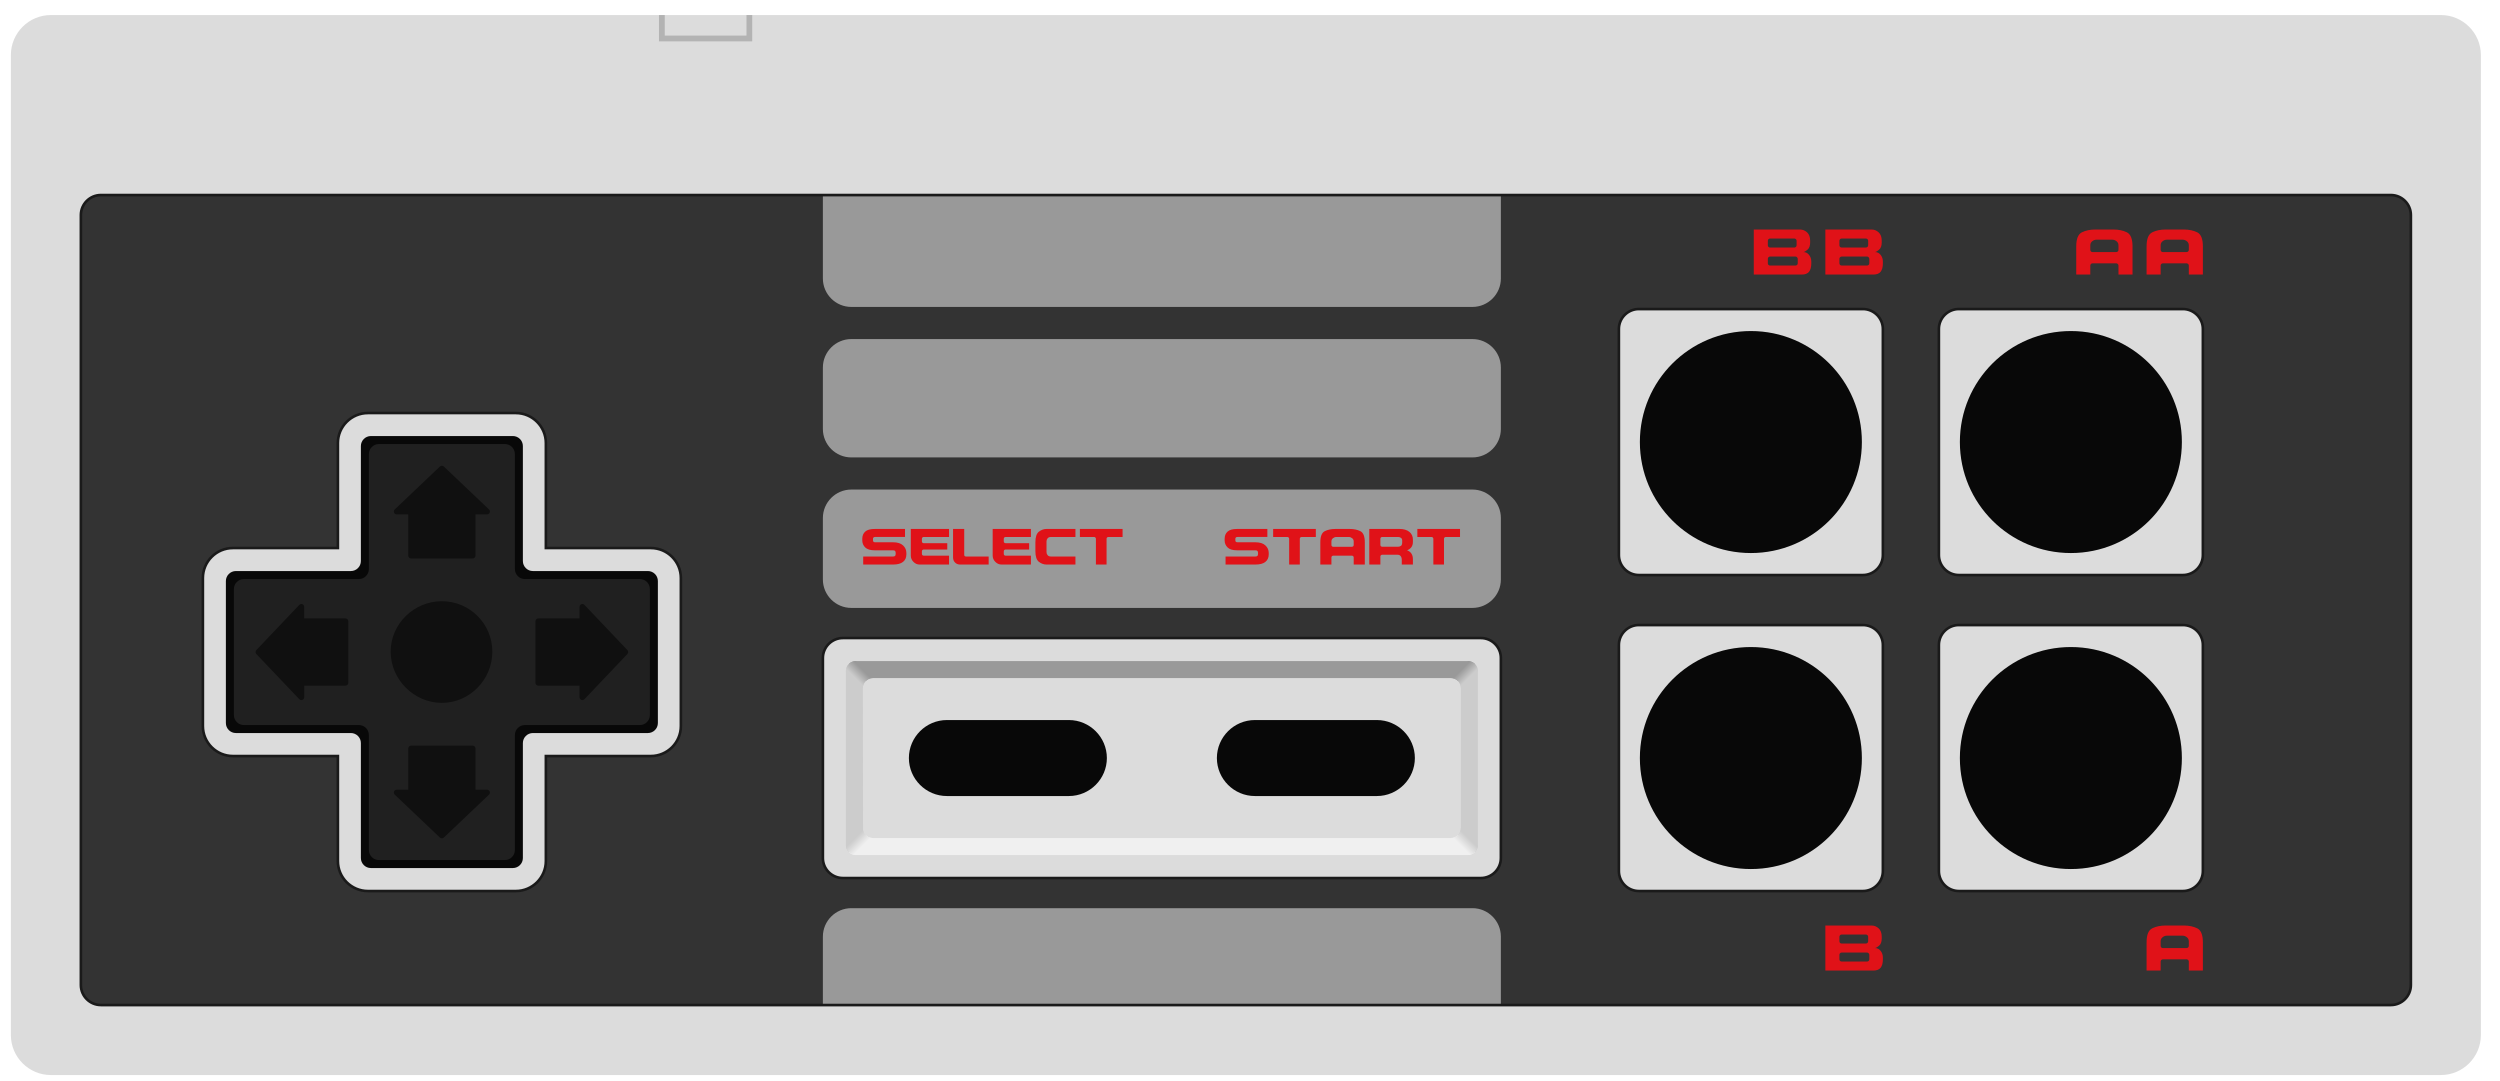
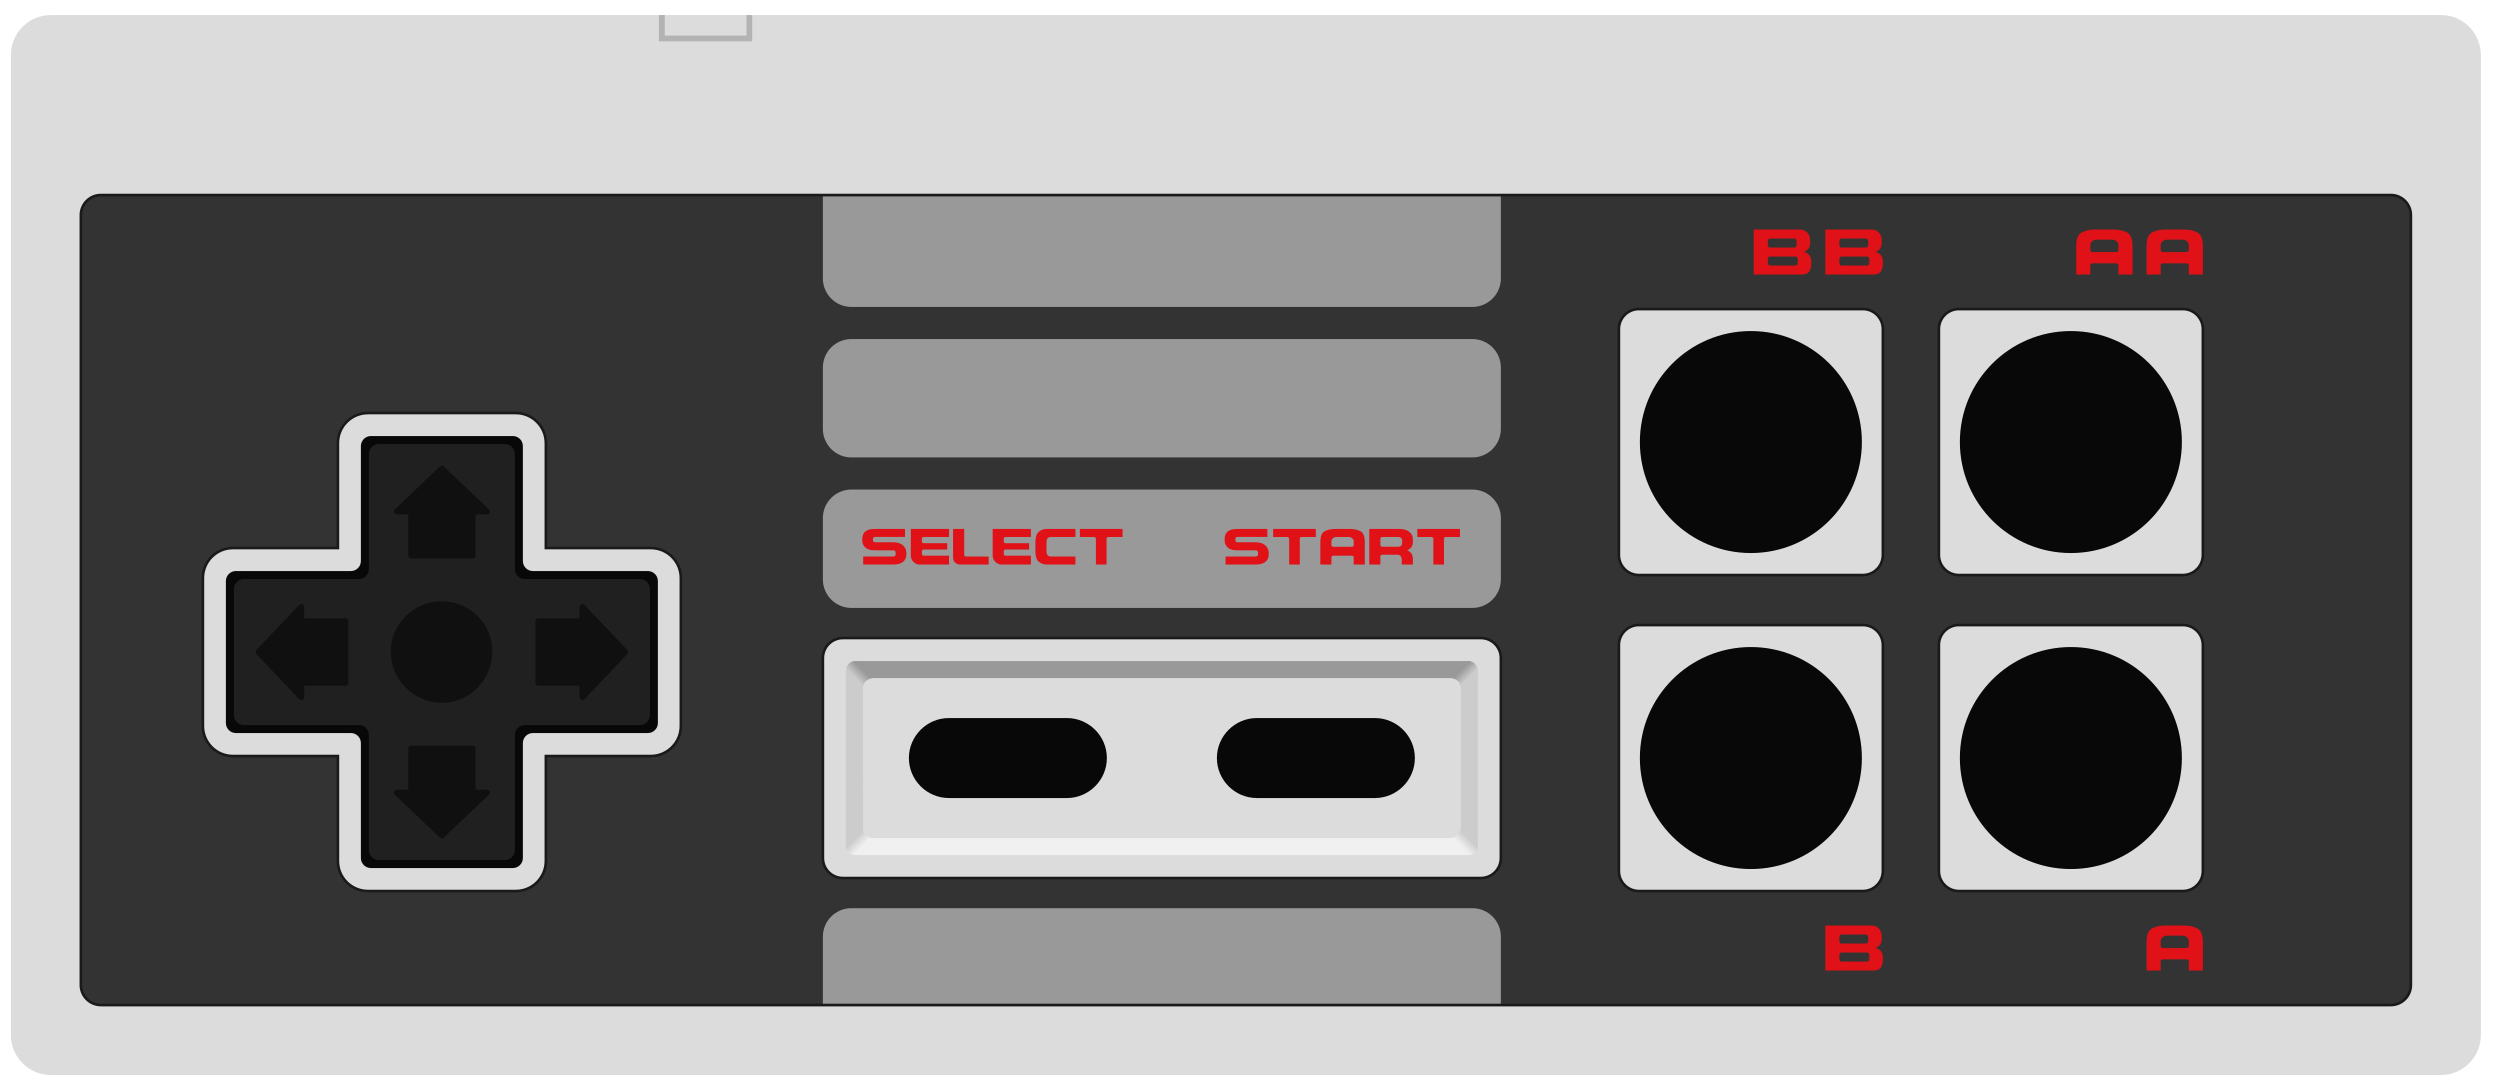
- <svg xmlns="http://www.w3.org/2000/svg" xmlns:xlink="http://www.w3.org/1999/xlink" xml:space="preserve" viewBox="0 0 472 204" width="472px" height="204px" version="1.1" style="shape-rendering:geometricPrecision; fill-rule:evenodd; clip-rule:evenodd">
+ <svg xmlns="http://www.w3.org/2000/svg" xmlns:xlink="http://www.w3.org/1999/xlink" xml:space="preserve" viewBox="0 0 472 204" width="472px" height="204px" version="1.1" style="shape-rendering:geometricPrecision; text-rendering:geometricPrecision; image-rendering:optimizeQuality; fill-rule:evenodd; clip-rule:evenodd">
  <defs>
    <style type="text/css">
    .str0 {stroke:#1A1A1A;stroke-width:0.5}
    .fil11 {fill:none}
    .fil12 {fill:#080808}
    .fil13 {fill:#202020}
    .fil9 {fill:#333333}
    .fil3 {fill:#999999}
    .fil1 {fill:#B3B3B3}
    .fil2 {fill:#CCCCCC}
    .fil0 {fill:gainsboro}
    .fil10 {fill:#E01218}
    .fil4 {fill:#F0F0F0}
    .fil14 {fill:black;fill-opacity:0.5}
    .fil6 {fill:url(#id0)}
    .fil7 {fill:url(#id1)}
    .fil5 {fill:url(#id2)}
    .fil8 {fill:url(#id3)}
  </style>
    <linearGradient id="id0" gradientUnits="userSpaceOnUse" x1="277.194" y1="128.075" x2="275.753" y2="126.633">
      <stop offset="0" style="stop-opacity:1; stop-color:#CCCCCC" />
      <stop offset="1" style="stop-opacity:1; stop-color:#999999" />
    </linearGradient>
    <linearGradient id="id1" gradientUnits="userSpaceOnUse" x1="161.53" y1="158.162" x2="162.971" y2="159.604">
      <stop offset="0" style="stop-opacity:1; stop-color:#CCCCCC" />
      <stop offset="1" style="stop-opacity:1; stop-color:#F0F0F0" />
    </linearGradient>
    <linearGradient id="id2" gradientUnits="userSpaceOnUse" xlink:href="#id0" x1="161.529" y1="128.075" x2="162.971" y2="126.633">
  </linearGradient>
    <linearGradient id="id3" gradientUnits="userSpaceOnUse" xlink:href="#id1" x1="277.194" y1="158.162" x2="275.752" y2="159.604">
  </linearGradient>
  </defs>
  <g>
    <g id="shell">
      <path class="fil0" d="M9.605 2.84l451.232 0c4.16,0 7.552,3.392 7.552,7.552l0 185.024c0,4.16 -3.392,7.552 -7.552,7.552l-451.232 0c-4.159,0 -7.552,-3.392 -7.552,-7.552l0 -185.024c0,-4.16 3.393,-7.552 7.552,-7.552z" />
      <polygon class="fil1" points="125.503,6.718 140.934,6.718 140.934,2.84 142.023,2.84 142.023,7.807 124.414,7.807 124.414,2.84 125.503,2.84 " />
      <g id="border">
        <path class="fil2" d="M159.702 159.544l-0.001 -32.85c0,-0.52 0.213,-0.992 0.555,-1.334l3.209 3.208c-0.343,0.342 -0.556,0.817 -0.555,1.334l0.032 26.779c0.001,0.517 0.213,0.992 0.555,1.334l-3.241 2.863c-0.342,-0.342 -0.554,-0.814 -0.554,-1.334z" />
        <path class="fil2" d="M279.022 159.544l0.001 -32.85c0,-0.52 -0.212,-0.992 -0.554,-1.334l-3.211 3.208c0.342,0.342 0.555,0.817 0.555,1.334l0 26.432c0,0.517 -0.213,0.993 -0.555,1.335l3.21 3.209c0.342,-0.342 0.554,-0.814 0.554,-1.334z" />
        <path class="fil3" d="M161.59 124.805l115.545 0c0.52,0 0.992,0.212 1.334,0.554l-3.211 3.209c-0.342,-0.342 -0.816,-0.554 -1.334,-0.554l-109.125 0c-0.518,0 -0.992,0.212 -1.334,0.554l-3.209 -3.209c0.342,-0.342 0.814,-0.554 1.334,-0.554z" />
        <path class="fil4" d="M161.591 161.432l115.543 0c0.52,0 0.992,-0.212 1.334,-0.554l-3.21 -3.209c-0.342,0.342 -0.815,0.554 -1.334,0.554l-109.125 0c-0.518,0 -0.992,-0.212 -1.334,-0.554l-3.209 3.209c0.343,0.342 0.815,0.554 1.335,0.554z" />
        <path class="fil5" d="M161.59 124.805l3.209 3.209c-1.04,0 -1.889,0.848 -1.889,1.888l-3.209 -3.208c0,-1.04 0.848,-1.889 1.889,-1.889z" />
        <path class="fil6" d="M277.135 124.805l-3.211 3.209c1.04,0 1.889,0.848 1.889,1.888l3.21 -3.208c0,-1.04 -0.848,-1.889 -1.888,-1.889z" />
        <path class="fil7" d="M161.591 161.432l3.208 -3.209c-1.04,0 -1.889,-0.848 -1.889,-1.889l-3.208 3.21c0,1.04 0.848,1.888 1.889,1.888z" />
        <path class="fil8" d="M277.134 161.432l-3.21 -3.209c1.04,0 1.889,-0.848 1.889,-1.889l3.209 3.21c0,1.04 -0.848,1.888 -1.888,1.888z" />
      </g>
    </g>
    <g id="shield">
      <path class="fil9" d="M19.045 189.752l432.352 0c2.08,0 3.776,-1.696 3.776,-3.776l0 -145.376c0,-2.08 -1.696,-3.776 -3.776,-3.776l-432.352 0c-2.079,0 -3.776,1.696 -3.776,3.776l0 145.376c0,2.08 1.697,3.776 3.776,3.776zm24.922 -47.011l19.824 0 0 19.824c0,3.119 2.544,5.664 5.664,5.664l27.942 0c3.12,0 5.664,-2.545 5.664,-5.664l0 -19.824 19.824 0c3.12,0 5.664,-2.545 5.664,-5.664l0 -27.943c0,-3.119 -2.544,-5.664 -5.664,-5.664l-19.824 0 0 -19.824c0,-3.119 -2.544,-5.664 -5.664,-5.664l-27.942 0c-3.12,0 -5.664,2.545 -5.664,5.664l0 19.824 -19.824 0c-3.12,0 -5.664,2.545 -5.664,5.664l0 27.943c0,3.119 2.544,5.664 5.664,5.664zm115.168 -22.279l120.454 0c2.08,0 3.776,1.697 3.776,3.776l0 37.76c0,2.08 -1.696,3.776 -3.776,3.776l-120.454 0c-2.08,0 -3.776,-1.696 -3.776,-3.776l0 -37.76c0,-2.079 1.696,-3.776 3.776,-3.776zm210.701 47.767l42.291 0c2.08,0 3.776,-1.696 3.776,-3.776l0 -42.669c0,-2.08 -1.696,-3.776 -3.776,-3.776l-42.291 0c-2.08,0 -3.776,1.696 -3.776,3.776l0 42.669c0,2.08 1.696,3.776 3.776,3.776zm-60.416 0l42.291 0c2.08,0 3.776,-1.696 3.776,-3.776l0 -42.669c0,-2.08 -1.696,-3.776 -3.776,-3.776l-42.291 0c-2.08,0 -3.776,1.696 -3.776,3.776l0 42.669c0,2.08 1.696,3.776 3.776,3.776zm60.416 -59.661l42.291 0c2.08,0 3.776,-1.696 3.776,-3.776l0 -42.669c0,-2.08 -1.696,-3.776 -3.776,-3.776l-42.291 0c-2.08,0 -3.776,1.696 -3.776,3.776l0 42.669c0,2.08 1.696,3.776 3.776,3.776zm-60.416 0l42.291 0c2.08,0 3.776,-1.696 3.776,-3.776l0 -42.669c0,-2.08 -1.696,-3.776 -3.776,-3.776l-42.291 0c-2.08,0 -3.776,1.696 -3.776,3.776l0 42.669c0,2.08 1.696,3.776 3.776,3.776z" />
      <path class="fil3" d="M283.365 189.752l0 -12.919c0,-2.957 -2.414,-5.371 -5.371,-5.371l-117.263 0c-2.958,0 -5.372,2.414 -5.372,5.371l0 12.919 128.006 0zm-122.634 -97.325l117.263 0c2.958,0 5.371,2.414 5.371,5.372l0 11.604c0,2.958 -2.413,5.372 -5.371,5.372l-117.263 0c-2.958,0 -5.372,-2.413 -5.372,-5.372l0 -11.604c0,-2.959 2.413,-5.372 5.372,-5.372zm0 -28.412l117.263 0c2.958,0 5.371,2.413 5.371,5.371l0 11.604c0,2.958 -2.413,5.372 -5.371,5.372l-117.263 0c-2.958,0 -5.372,-2.413 -5.372,-5.372l0 -11.604c0,-2.959 2.413,-5.371 5.372,-5.371zm122.634 -27.191l0 15.753c0,2.958 -2.414,5.372 -5.371,5.372l-117.263 0c-2.958,0 -5.372,-2.413 -5.372,-5.372l0 -15.753 128.006 0z" />
      <path id="label-select" class="fil10" d="M162.972 106.587l0 -1.516 5.627 0c0.195,0 0.328,-0.041 0.397,-0.125 0.071,-0.085 0.106,-0.21 0.106,-0.377l0 -0.169c0,-0.166 -0.035,-0.292 -0.106,-0.376 -0.069,-0.084 -0.202,-0.125 -0.397,-0.125l-3.445 0c-0.841,0 -1.443,-0.183 -1.807,-0.549 -0.364,-0.365 -0.547,-0.799 -0.547,-1.303l0 -0.335c0,-0.559 0.183,-1.007 0.547,-1.343 0.364,-0.335 0.966,-0.503 1.807,-0.503l5.712 0 0 1.511 -5.624 0c-0.155,0 -0.262,0.032 -0.325,0.098 -0.063,0.067 -0.095,0.145 -0.095,0.237l0 0.335c0,0.099 0.032,0.178 0.095,0.24 0.063,0.063 0.17,0.095 0.325,0.095l3.362 0c0.839,0 1.47,0.198 1.889,0.59 0.422,0.393 0.631,0.871 0.631,1.432l0 0.253c0,0.615 -0.209,1.091 -0.631,1.426 -0.421,0.336 -1.054,0.504 -1.896,0.504l-5.625 0zm10.664 0c-0.449,0 -0.839,-0.168 -1.175,-0.504 -0.335,-0.336 -0.503,-0.729 -0.503,-1.177l0 -5.04 7.221 0 0 1.516 -4.787 0c-0.099,0 -0.179,0.033 -0.242,0.099 -0.063,0.066 -0.095,0.145 -0.095,0.237l0 0.501c0,0.099 0.032,0.177 0.095,0.24 0.063,0.063 0.143,0.095 0.242,0.095l4.452 0 0 1.194 -4.452 0c-0.099,0 -0.179,0.034 -0.242,0.101 -0.063,0.066 -0.095,0.145 -0.095,0.238l0 0.484c0,0.098 0.032,0.181 0.095,0.244 0.063,0.062 0.143,0.095 0.242,0.095l4.787 0 0 1.677 -5.543 0zm7.646 0c-0.393,0 -0.714,-0.125 -0.966,-0.378 -0.253,-0.253 -0.379,-0.574 -0.379,-0.966l0 -5.377 2.108 0 0 4.87c0,0.111 0.029,0.195 0.085,0.25 0.055,0.056 0.139,0.085 0.25,0.085l4.279 0 0 1.516 -5.377 0zm7.813 0c-0.448,0 -0.839,-0.168 -1.174,-0.504 -0.336,-0.336 -0.504,-0.729 -0.504,-1.177l0 -5.04 7.221 0 0 1.516 -4.787 0c-0.099,0 -0.179,0.033 -0.242,0.099 -0.063,0.066 -0.095,0.145 -0.095,0.237l0 0.501c0,0.099 0.032,0.177 0.095,0.24 0.063,0.063 0.143,0.095 0.242,0.095l4.452 0 0 1.194 -4.452 0c-0.099,0 -0.179,0.034 -0.242,0.101 -0.063,0.066 -0.095,0.145 -0.095,0.238l0 0.484c0,0.098 0.032,0.181 0.095,0.244 0.063,0.062 0.143,0.095 0.242,0.095l4.787 0 0 1.677 -5.543 0zm8.488 0c-0.503,0 -0.98,-0.168 -1.428,-0.504 -0.448,-0.336 -0.672,-1.009 -0.672,-2.016l0 -1.681c0,-1.007 0.224,-1.679 0.672,-2.017 0.448,-0.335 0.925,-0.503 1.428,-0.503l5.46 0 0 1.516 -4.623 0c-0.279,0 -0.491,0.084 -0.63,0.251 -0.14,0.169 -0.21,0.364 -0.21,0.588l0 2.011c0,0.224 0.07,0.419 0.21,0.588 0.139,0.166 0.351,0.251 0.63,0.251l4.623 0 0 1.516 -5.46 0zm9.324 0l0 -4.869c0,-0.09 -0.034,-0.169 -0.1,-0.235 -0.066,-0.066 -0.145,-0.101 -0.235,-0.101l-2.687 0 0 -1.516 8.059 0 0 1.516 -2.688 0c-0.099,0 -0.18,0.035 -0.242,0.101 -0.063,0.066 -0.095,0.145 -0.095,0.235l0 4.869 -2.012 0z" />
      <path id="label-start" class="fil10" d="M231.385 106.587l0 -1.516 5.627 0c0.195,0 0.327,-0.041 0.397,-0.125 0.07,-0.085 0.106,-0.21 0.106,-0.377l0 -0.169c0,-0.166 -0.036,-0.292 -0.106,-0.376 -0.07,-0.084 -0.202,-0.125 -0.397,-0.125l-3.446 0c-0.84,0 -1.442,-0.183 -1.806,-0.549 -0.364,-0.365 -0.547,-0.799 -0.547,-1.303l0 -0.335c0,-0.559 0.183,-1.007 0.547,-1.343 0.364,-0.335 0.966,-0.503 1.806,-0.503l5.713 0 0 1.511 -5.625 0c-0.154,0 -0.261,0.032 -0.324,0.098 -0.063,0.067 -0.095,0.145 -0.095,0.237l0 0.335c0,0.099 0.032,0.178 0.095,0.24 0.063,0.063 0.17,0.095 0.324,0.095l3.363 0c0.839,0 1.469,0.198 1.889,0.59 0.421,0.393 0.631,0.871 0.631,1.432l0 0.253c0,0.615 -0.21,1.091 -0.631,1.426 -0.421,0.336 -1.054,0.504 -1.896,0.504l-5.625 0zm39.23 0l0 -4.869c0,-0.09 -0.034,-0.169 -0.1,-0.235 -0.067,-0.066 -0.145,-0.101 -0.235,-0.101l-2.687 0 0 -1.516 8.059 0 0 1.516 -2.689 0c-0.098,0 -0.179,0.035 -0.242,0.101 -0.062,0.066 -0.095,0.145 -0.095,0.235l0 4.869 -2.011 0zm-27.222 0l0 -4.869c0,-0.09 -0.035,-0.169 -0.101,-0.235 -0.066,-0.066 -0.145,-0.101 -0.235,-0.101l-2.686 0 0 -1.516 8.058 0 0 1.516 -2.688 0c-0.099,0 -0.18,0.035 -0.242,0.101 -0.063,0.066 -0.095,0.145 -0.095,0.235l0 4.869 -2.011 0zm11.849 -3.355c0.091,0 0.17,-0.032 0.236,-0.095 0.067,-0.063 0.101,-0.144 0.101,-0.242l0 -0.672c0,-0.253 -0.099,-0.455 -0.294,-0.61 -0.197,-0.154 -0.407,-0.231 -0.631,-0.231l-2.355 0c-0.224,0 -0.434,0.077 -0.631,0.231 -0.195,0.155 -0.294,0.357 -0.294,0.61l0 0.672c0,0.098 0.032,0.179 0.095,0.242 0.063,0.063 0.143,0.095 0.242,0.095l3.531 0zm-5.965 3.355l0 -4.201c0,-1.12 0.28,-1.819 0.84,-2.101 0.56,-0.279 1.232,-0.419 2.015,-0.419l2.689 0c0.783,0 1.455,0.14 2.014,0.419 0.561,0.282 0.841,0.981 0.841,2.101l0 4.201 -2.097 0 0 -1.342c0,-0.09 -0.034,-0.169 -0.101,-0.235 -0.066,-0.066 -0.145,-0.1 -0.236,-0.1l-3.531 0c-0.099,0 -0.179,0.034 -0.242,0.1 -0.063,0.066 -0.095,0.145 -0.095,0.235l0 1.342 -2.097 0zm9.242 0l0 -6.721 5.715 0c0.786,0 1.402,0.181 1.85,0.545 0.448,0.364 0.672,0.855 0.672,1.47l0 0.419c0,0.783 -0.365,1.315 -1.095,1.595 0.73,0.28 1.095,0.841 1.095,1.683l0 1.009 -2.102 0 0 -0.84c0,-0.337 -0.07,-0.588 -0.212,-0.757 -0.139,-0.168 -0.321,-0.252 -0.546,-0.252l-2.943 0c-0.099,0 -0.18,0.034 -0.242,0.1 -0.063,0.066 -0.096,0.145 -0.096,0.236l0 1.513 -2.096 0zm5.459 -3.366c0.195,0 0.371,-0.055 0.525,-0.166 0.155,-0.111 0.231,-0.336 0.231,-0.669l0 -0.335c0,-0.222 -0.076,-0.391 -0.231,-0.502 -0.154,-0.111 -0.33,-0.167 -0.525,-0.167l-3.025 0c-0.099,0 -0.18,0.033 -0.242,0.099 -0.063,0.066 -0.096,0.145 -0.096,0.237l0 1.168c0,0.099 0.033,0.179 0.096,0.242 0.062,0.063 0.143,0.093 0.242,0.093l3.025 0z" />
      <path id="label-bb" class="fil10" d="M352.502 50.137c0.116,0 0.216,-0.041 0.299,-0.12 0.084,-0.079 0.127,-0.181 0.127,-0.306l0 -0.851c-0.009,-0.104 -0.054,-0.202 -0.133,-0.29 -0.08,-0.088 -0.177,-0.134 -0.293,-0.134l-4.795 0c-0.124,0 -0.226,0.043 -0.306,0.127 -0.079,0.084 -0.12,0.184 -0.12,0.297l0 0.851c0,0.125 0.041,0.227 0.12,0.306 0.08,0.079 0.182,0.12 0.306,0.12l4.795 0zm-0.217 -3.402c0.115,0 0.213,-0.041 0.292,-0.12 0.088,-0.08 0.134,-0.182 0.134,-0.307l0 -0.85c0,-0.114 -0.044,-0.213 -0.127,-0.297 -0.084,-0.084 -0.184,-0.127 -0.299,-0.127l-4.578 0c-0.124,0 -0.226,0.043 -0.306,0.127 -0.079,0.084 -0.12,0.183 -0.12,0.297l0 0.85c0,0.125 0.041,0.227 0.12,0.307 0.08,0.079 0.182,0.12 0.306,0.12l4.578 0zm-7.658 5.103l0 -8.505 8.726 0c0.496,0 0.941,0.177 1.331,0.531 0.39,0.356 0.585,0.887 0.585,1.594l0 0.32c0,0.637 -0.172,1.098 -0.519,1.381 -0.347,0.284 -0.599,0.427 -0.76,0.427 0.429,0 0.785,0.177 1.068,0.53 0.286,0.357 0.429,0.781 0.429,1.277l0 0.318c0,0.71 -0.143,1.24 -0.427,1.597 -0.283,0.353 -0.744,0.53 -1.383,0.53l-9.05 0zm-5.638 -1.701c0.115,0 0.215,-0.041 0.299,-0.12 0.084,-0.079 0.127,-0.181 0.127,-0.306l0 -0.851c-0.009,-0.104 -0.055,-0.202 -0.134,-0.29 -0.079,-0.088 -0.177,-0.134 -0.292,-0.134l-4.795 0c-0.125,0 -0.227,0.043 -0.306,0.127 -0.08,0.084 -0.121,0.184 -0.121,0.297l0 0.851c0,0.125 0.041,0.227 0.121,0.306 0.079,0.079 0.181,0.12 0.306,0.12l4.795 0zm-0.218 -3.402c0.116,0 0.213,-0.041 0.293,-0.12 0.088,-0.08 0.133,-0.182 0.133,-0.307l0 -0.85c0,-0.114 -0.043,-0.213 -0.127,-0.297 -0.084,-0.084 -0.183,-0.127 -0.299,-0.127l-4.577 0c-0.125,0 -0.227,0.043 -0.306,0.127 -0.08,0.084 -0.121,0.183 -0.121,0.297l0 0.85c0,0.125 0.041,0.227 0.121,0.307 0.079,0.079 0.181,0.12 0.306,0.12l4.577 0zm-7.657 5.103l0 -8.505 8.725 0c0.497,0 0.941,0.177 1.332,0.531 0.39,0.356 0.585,0.887 0.585,1.594l0 0.32c0,0.637 -0.173,1.098 -0.52,1.381 -0.347,0.284 -0.599,0.427 -0.76,0.427 0.429,0 0.785,0.177 1.069,0.53 0.286,0.357 0.428,0.781 0.428,1.277l0 0.318c0,0.71 -0.142,1.24 -0.426,1.597 -0.283,0.353 -0.744,0.53 -1.383,0.53l-9.05 0z" />
      <path id="label-aa" class="fil10" d="M412.823 47.592c0.115,0 0.216,-0.04 0.299,-0.12 0.084,-0.079 0.128,-0.181 0.128,-0.306l0 -0.85c0,-0.32 -0.125,-0.577 -0.373,-0.771 -0.249,-0.196 -0.514,-0.293 -0.798,-0.293l-2.98 0c-0.284,0 -0.549,0.097 -0.799,0.293 -0.247,0.194 -0.372,0.451 -0.372,0.771l0 0.85c0,0.125 0.041,0.227 0.121,0.306 0.079,0.08 0.181,0.12 0.306,0.12l4.468 0zm-7.548 4.246l0 -5.316c0,-1.418 0.353,-2.302 1.063,-2.658 0.708,-0.354 1.559,-0.531 2.55,-0.531l3.402 0c0.991,0 1.842,0.177 2.549,0.531 0.71,0.356 1.064,1.24 1.064,2.658l0 5.316 -2.653 0 0 -1.698c0,-0.114 -0.044,-0.214 -0.128,-0.298 -0.083,-0.083 -0.184,-0.126 -0.299,-0.126l-4.468 0c-0.125,0 -0.227,0.043 -0.306,0.126 -0.08,0.084 -0.121,0.184 -0.121,0.298l0 1.698 -2.653 0zm-5.734 -4.246c0.116,0 0.216,-0.04 0.3,-0.12 0.083,-0.079 0.127,-0.181 0.127,-0.306l0 -0.85c0,-0.32 -0.125,-0.577 -0.372,-0.771 -0.25,-0.196 -0.515,-0.293 -0.799,-0.293l-2.98 0c-0.283,0 -0.549,0.097 -0.798,0.293 -0.248,0.194 -0.372,0.451 -0.372,0.771l0 0.85c0,0.125 0.041,0.227 0.12,0.306 0.08,0.08 0.181,0.12 0.306,0.12l4.468 0zm-7.548 4.246l0 -5.316c0,-1.418 0.354,-2.302 1.064,-2.658 0.707,-0.354 1.558,-0.531 2.549,-0.531l3.402 0c0.992,0 1.842,0.177 2.55,0.531 0.709,0.356 1.063,1.24 1.063,2.658l0 5.316 -2.653 0 0 -1.698c0,-0.114 -0.044,-0.214 -0.127,-0.298 -0.084,-0.083 -0.184,-0.126 -0.3,-0.126l-4.468 0c-0.125,0 -0.226,0.043 -0.306,0.126 -0.079,0.084 -0.12,0.184 -0.12,0.298l0 1.698 -2.654 0z" />
      <path id="label-b" class="fil10" d="M352.502 181.542c0.116,0 0.216,-0.041 0.299,-0.12 0.084,-0.08 0.127,-0.182 0.127,-0.307l0 -0.85c-0.009,-0.104 -0.054,-0.202 -0.133,-0.29 -0.08,-0.089 -0.177,-0.134 -0.293,-0.134l-4.795 0c-0.124,0 -0.226,0.043 -0.306,0.127 -0.079,0.084 -0.12,0.183 -0.12,0.297l0 0.85c0,0.125 0.041,0.227 0.12,0.307 0.08,0.079 0.182,0.12 0.306,0.12l4.795 0zm-0.217 -3.402c0.115,0 0.213,-0.041 0.292,-0.12 0.088,-0.08 0.134,-0.182 0.134,-0.307l0 -0.85c0,-0.114 -0.044,-0.213 -0.127,-0.297 -0.084,-0.084 -0.184,-0.127 -0.299,-0.127l-4.578 0c-0.124,0 -0.226,0.043 -0.306,0.127 -0.079,0.084 -0.12,0.183 -0.12,0.297l0 0.85c0,0.125 0.041,0.227 0.12,0.307 0.08,0.079 0.182,0.12 0.306,0.12l4.578 0zm-7.658 5.103l0 -8.505 8.726 0c0.496,0 0.941,0.177 1.331,0.531 0.39,0.355 0.585,0.886 0.585,1.594l0 0.32c0,0.637 -0.172,1.097 -0.519,1.381 -0.347,0.284 -0.599,0.426 -0.76,0.426 0.429,0 0.785,0.177 1.068,0.531 0.286,0.356 0.429,0.78 0.429,1.277l0 0.317c0,0.711 -0.143,1.241 -0.427,1.597 -0.283,0.354 -0.744,0.531 -1.383,0.531l-9.05 0z" />
      <path id="label-a" class="fil10" d="M412.823 178.997c0.115,0 0.216,-0.041 0.299,-0.12 0.084,-0.079 0.128,-0.182 0.128,-0.306l0 -0.851c0,-0.319 -0.125,-0.576 -0.373,-0.771 -0.249,-0.195 -0.514,-0.293 -0.798,-0.293l-2.98 0c-0.284,0 -0.549,0.098 -0.799,0.293 -0.247,0.195 -0.372,0.452 -0.372,0.771l0 0.851c0,0.124 0.041,0.227 0.121,0.306 0.079,0.079 0.181,0.12 0.306,0.12l4.468 0zm-7.548 4.246l0 -5.316c0,-1.418 0.353,-2.303 1.063,-2.658 0.708,-0.354 1.559,-0.531 2.55,-0.531l3.402 0c0.991,0 1.842,0.177 2.549,0.531 0.71,0.355 1.064,1.24 1.064,2.658l0 5.316 -2.653 0 0 -1.699c0,-0.113 -0.044,-0.213 -0.128,-0.297 -0.083,-0.084 -0.184,-0.127 -0.299,-0.127l-4.468 0c-0.125,0 -0.227,0.043 -0.306,0.127 -0.08,0.084 -0.121,0.184 -0.121,0.297l0 1.699 -2.653 0z" />
      <path class="fil11 str0" d="M19.045 189.752l432.352 0c2.08,0 3.776,-1.696 3.776,-3.776l0 -145.376c0,-2.08 -1.696,-3.776 -3.776,-3.776l-432.352 0c-2.079,0 -3.776,1.696 -3.776,3.776l0 145.376c0,2.08 1.697,3.776 3.776,3.776zm24.922 -47.011l19.824 0 0 19.824c0,3.119 2.544,5.664 5.664,5.664l27.942 0c3.12,0 5.664,-2.545 5.664,-5.664l0 -19.824 19.824 0c3.12,0 5.664,-2.545 5.664,-5.664l0 -27.943c0,-3.119 -2.544,-5.664 -5.664,-5.664l-19.824 0 0 -19.824c0,-3.119 -2.544,-5.664 -5.664,-5.664l-27.942 0c-3.12,0 -5.664,2.545 -5.664,5.664l0 19.824 -19.824 0c-3.12,0 -5.664,2.545 -5.664,5.664l0 27.943c0,3.119 2.544,5.664 5.664,5.664zm115.168 -22.279l120.454 0c2.08,0 3.776,1.697 3.776,3.776l0 37.76c0,2.08 -1.696,3.776 -3.776,3.776l-120.454 0c-2.08,0 -3.776,-1.696 -3.776,-3.776l0 -37.76c0,-2.079 1.696,-3.776 3.776,-3.776zm210.701 47.767l42.291 0c2.08,0 3.776,-1.696 3.776,-3.776l0 -42.669c0,-2.08 -1.696,-3.776 -3.776,-3.776l-42.291 0c-2.08,0 -3.776,1.696 -3.776,3.776l0 42.669c0,2.08 1.696,3.776 3.776,3.776zm-60.416 0l42.291 0c2.08,0 3.776,-1.696 3.776,-3.776l0 -42.669c0,-2.08 -1.696,-3.776 -3.776,-3.776l-42.291 0c-2.08,0 -3.776,1.696 -3.776,3.776l0 42.669c0,2.08 1.696,3.776 3.776,3.776zm60.416 -59.661l42.291 0c2.08,0 3.776,-1.696 3.776,-3.776l0 -42.669c0,-2.08 -1.696,-3.776 -3.776,-3.776l-42.291 0c-2.08,0 -3.776,1.696 -3.776,3.776l0 42.669c0,2.08 1.696,3.776 3.776,3.776zm-60.416 0l42.291 0c2.08,0 3.776,-1.696 3.776,-3.776l0 -42.669c0,-2.08 -1.696,-3.776 -3.776,-3.776l-42.291 0c-2.08,0 -3.776,1.696 -3.776,3.776l0 42.669c0,2.08 1.696,3.776 3.776,3.776z" />
    </g>
    <g id="holes">
      <path class="fil12" d="M44.534 138.398l21.712 0c1.04,0 1.888,0.848 1.888,1.888l0 21.712c0,1.04 0.848,1.888 1.888,1.888l26.809 0c1.04,0 1.888,-0.848 1.888,-1.888l0 -21.712c0,-1.04 0.848,-1.888 1.888,-1.888l21.712 0c1.04,0 1.888,-0.848 1.888,-1.888l0 -26.809c0,-1.04 -0.848,-1.888 -1.888,-1.888l-21.712 0c-1.04,0 -1.888,-0.848 -1.888,-1.888l0 -21.712c0,-1.04 -0.848,-1.888 -1.888,-1.888l-26.809 0c-1.04,0 -1.888,0.848 -1.888,1.888l0 21.712c0,1.04 -0.848,1.888 -1.888,1.888l-21.712 0c-1.04,0 -1.888,0.848 -1.888,1.888l0 26.809c0,1.04 0.848,1.888 1.888,1.888z" />
-       <path class="fil12" d="M208.977 143.118c0,3.946 -3.228,7.174 -7.174,7.174l-23.032 0c-3.946,0 -7.174,-3.228 -7.174,-7.174 0,-3.946 3.228,-7.174 7.174,-7.174l23.032 0c3.946,0 7.174,3.228 7.174,7.174z" />
-       <path class="fil12" d="M267.128 143.118c0,3.946 -3.228,7.174 -7.174,7.174l-23.033 0c-3.946,0 -7.174,-3.228 -7.174,-7.174 0,-3.946 3.228,-7.174 7.174,-7.174l23.033 0c3.946,0 7.174,3.228 7.174,7.174z" />
+       <path class="fil12" d="M208.977 143.118c0,4.154 -3.398,7.552 -7.551,7.552l-22.278 0c-4.153,0 -7.551,-3.398 -7.551,-7.552 0,-4.153 3.398,-7.551 7.551,-7.551l22.278 0c4.153,0 7.551,3.398 7.551,7.551z" />
+       <path class="fil12" d="M267.128 143.118c0,4.154 -3.399,7.552 -7.551,7.552l-22.279 0c-4.153,0 -7.551,-3.398 -7.551,-7.552 0,-4.153 3.398,-7.551 7.551,-7.551l22.279 0c4.153,0 7.551,3.398 7.551,7.551z" />
      <circle class="fil12" cx="330.565" cy="83.458" r="20.957" />
      <circle class="fil12" cx="390.981" cy="83.458" r="20.957" />
      <circle class="fil12" cx="330.565" cy="143.118" r="20.957" />
      <circle class="fil12" cx="390.981" cy="143.118" r="20.957" />
    </g>
    <g id="dpad">
      <path class="fil13" d="M97.209 160.488l0 -21.712c0,-1.04 0.848,-1.888 1.888,-1.888l21.712 0c1.039,0 1.888,-0.848 1.888,-1.888l0 -23.789c0,-1.04 -0.849,-1.888 -1.888,-1.888l-21.712 0c-1.04,0 -1.888,-0.848 -1.888,-1.888l0 -21.712c0,-1.04 -0.849,-1.888 -1.888,-1.888l-23.789 0c-1.04,0 -1.888,0.848 -1.888,1.888l0 21.712c0,1.04 -0.848,1.888 -1.888,1.888l-21.712 0c-1.04,0 -1.888,0.848 -1.888,1.888l0 23.789c0,1.04 0.848,1.888 1.888,1.888l21.712 0c1.04,0 1.888,0.848 1.888,1.888l0 21.712c0,1.04 0.848,1.888 1.888,1.888l23.789 0c1.039,0 1.888,-0.848 1.888,-1.888z" />
      <path class="fil14" d="M77.618 140.772l11.616 0c0.297,0 0.538,0.24 0.538,0.537l0 7.786 2.191 0c0.142,0.001 0.284,0.057 0.389,0.168 0.204,0.215 0.195,0.555 -0.019,0.759l-8.537 8.11c-0.206,0.196 -0.532,0.198 -0.74,0l-8.509 -8.083c-0.12,-0.099 -0.196,-0.249 -0.196,-0.416 0,-0.297 0.24,-0.538 0.538,-0.538l2.19 0 0 -7.786c0,-0.297 0.242,-0.537 0.539,-0.537zm11.616 -35.332l-11.616 0c-0.297,0 -0.539,-0.241 -0.539,-0.538l0 -7.786 -2.19 0c-0.298,0 -0.538,-0.241 -0.538,-0.538 0,-0.167 0.076,-0.317 0.196,-0.416l8.509 -8.083c0.208,-0.198 0.534,-0.196 0.74,0l8.537 8.11c0.214,0.204 0.223,0.544 0.019,0.759 -0.105,0.111 -0.247,0.167 -0.389,0.167l-2.191 0.001 0 7.786c0,0.297 -0.241,0.538 -0.538,0.538zm11.858 23.474l0 -11.617c0,-0.297 0.241,-0.538 0.538,-0.538l7.786 0 0 -2.191c0.001,-0.142 0.057,-0.283 0.168,-0.389 0.214,-0.203 0.554,-0.195 0.758,0.019l8.111 8.537c0.196,0.206 0.198,0.532 0,0.741l-8.084 8.508c-0.098,0.12 -0.248,0.197 -0.416,0.197 -0.296,0 -0.537,-0.241 -0.537,-0.538l0 -2.191 -7.786 0c-0.297,0 -0.538,-0.241 -0.538,-0.538zm-8.14 -5.879c0,-5.26 -4.266,-9.526 -9.526,-9.526 -5.26,0 -9.668,4.266 -9.668,9.526 0,5.26 4.408,9.667 9.668,9.667 5.26,0 9.526,-4.407 9.526,-9.667zm-27.192 -5.738l0 11.617c0,0.297 -0.241,0.538 -0.538,0.538l-7.786 0 0 2.191c0,0.297 -0.241,0.538 -0.538,0.538 -0.167,0 -0.317,-0.077 -0.415,-0.197l-8.084 -8.508c-0.198,-0.209 -0.196,-0.535 0,-0.741l8.111 -8.537c0.204,-0.214 0.544,-0.222 0.758,-0.019 0.111,0.106 0.167,0.247 0.167,0.389l0.001 2.191 7.786 0c0.297,0 0.538,0.241 0.538,0.538z" />
    </g>
  </g>
</svg>
